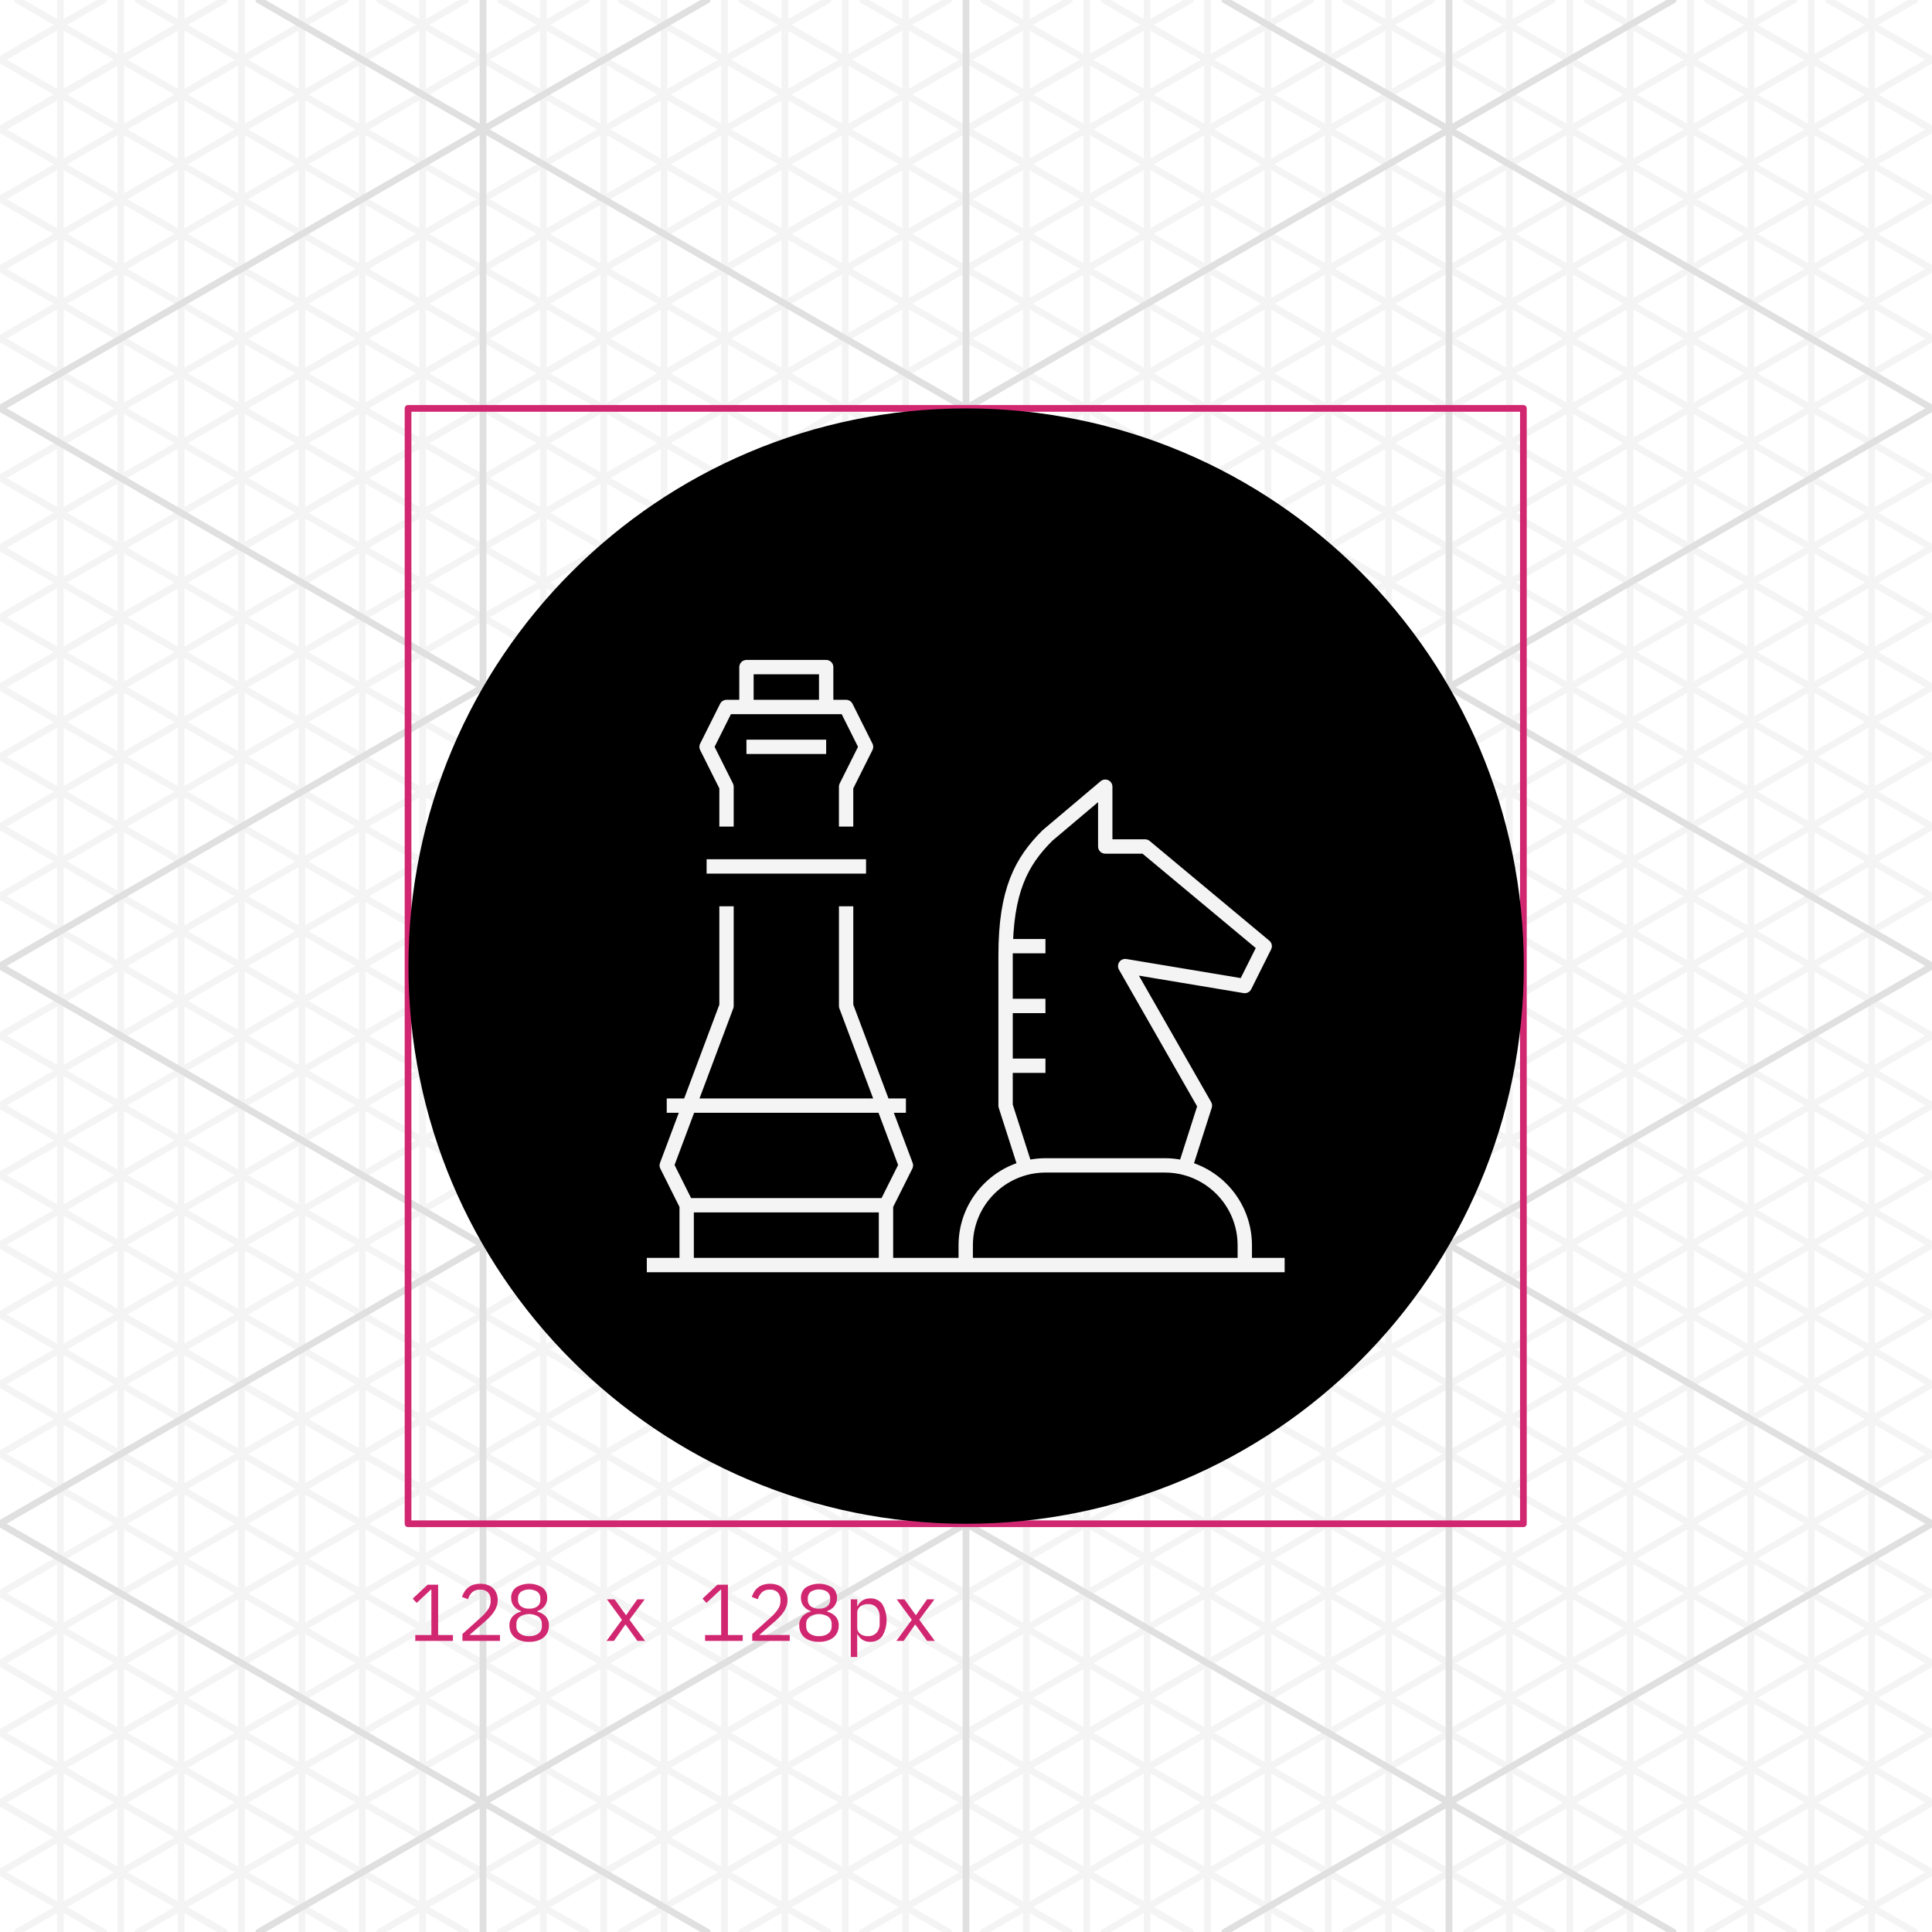
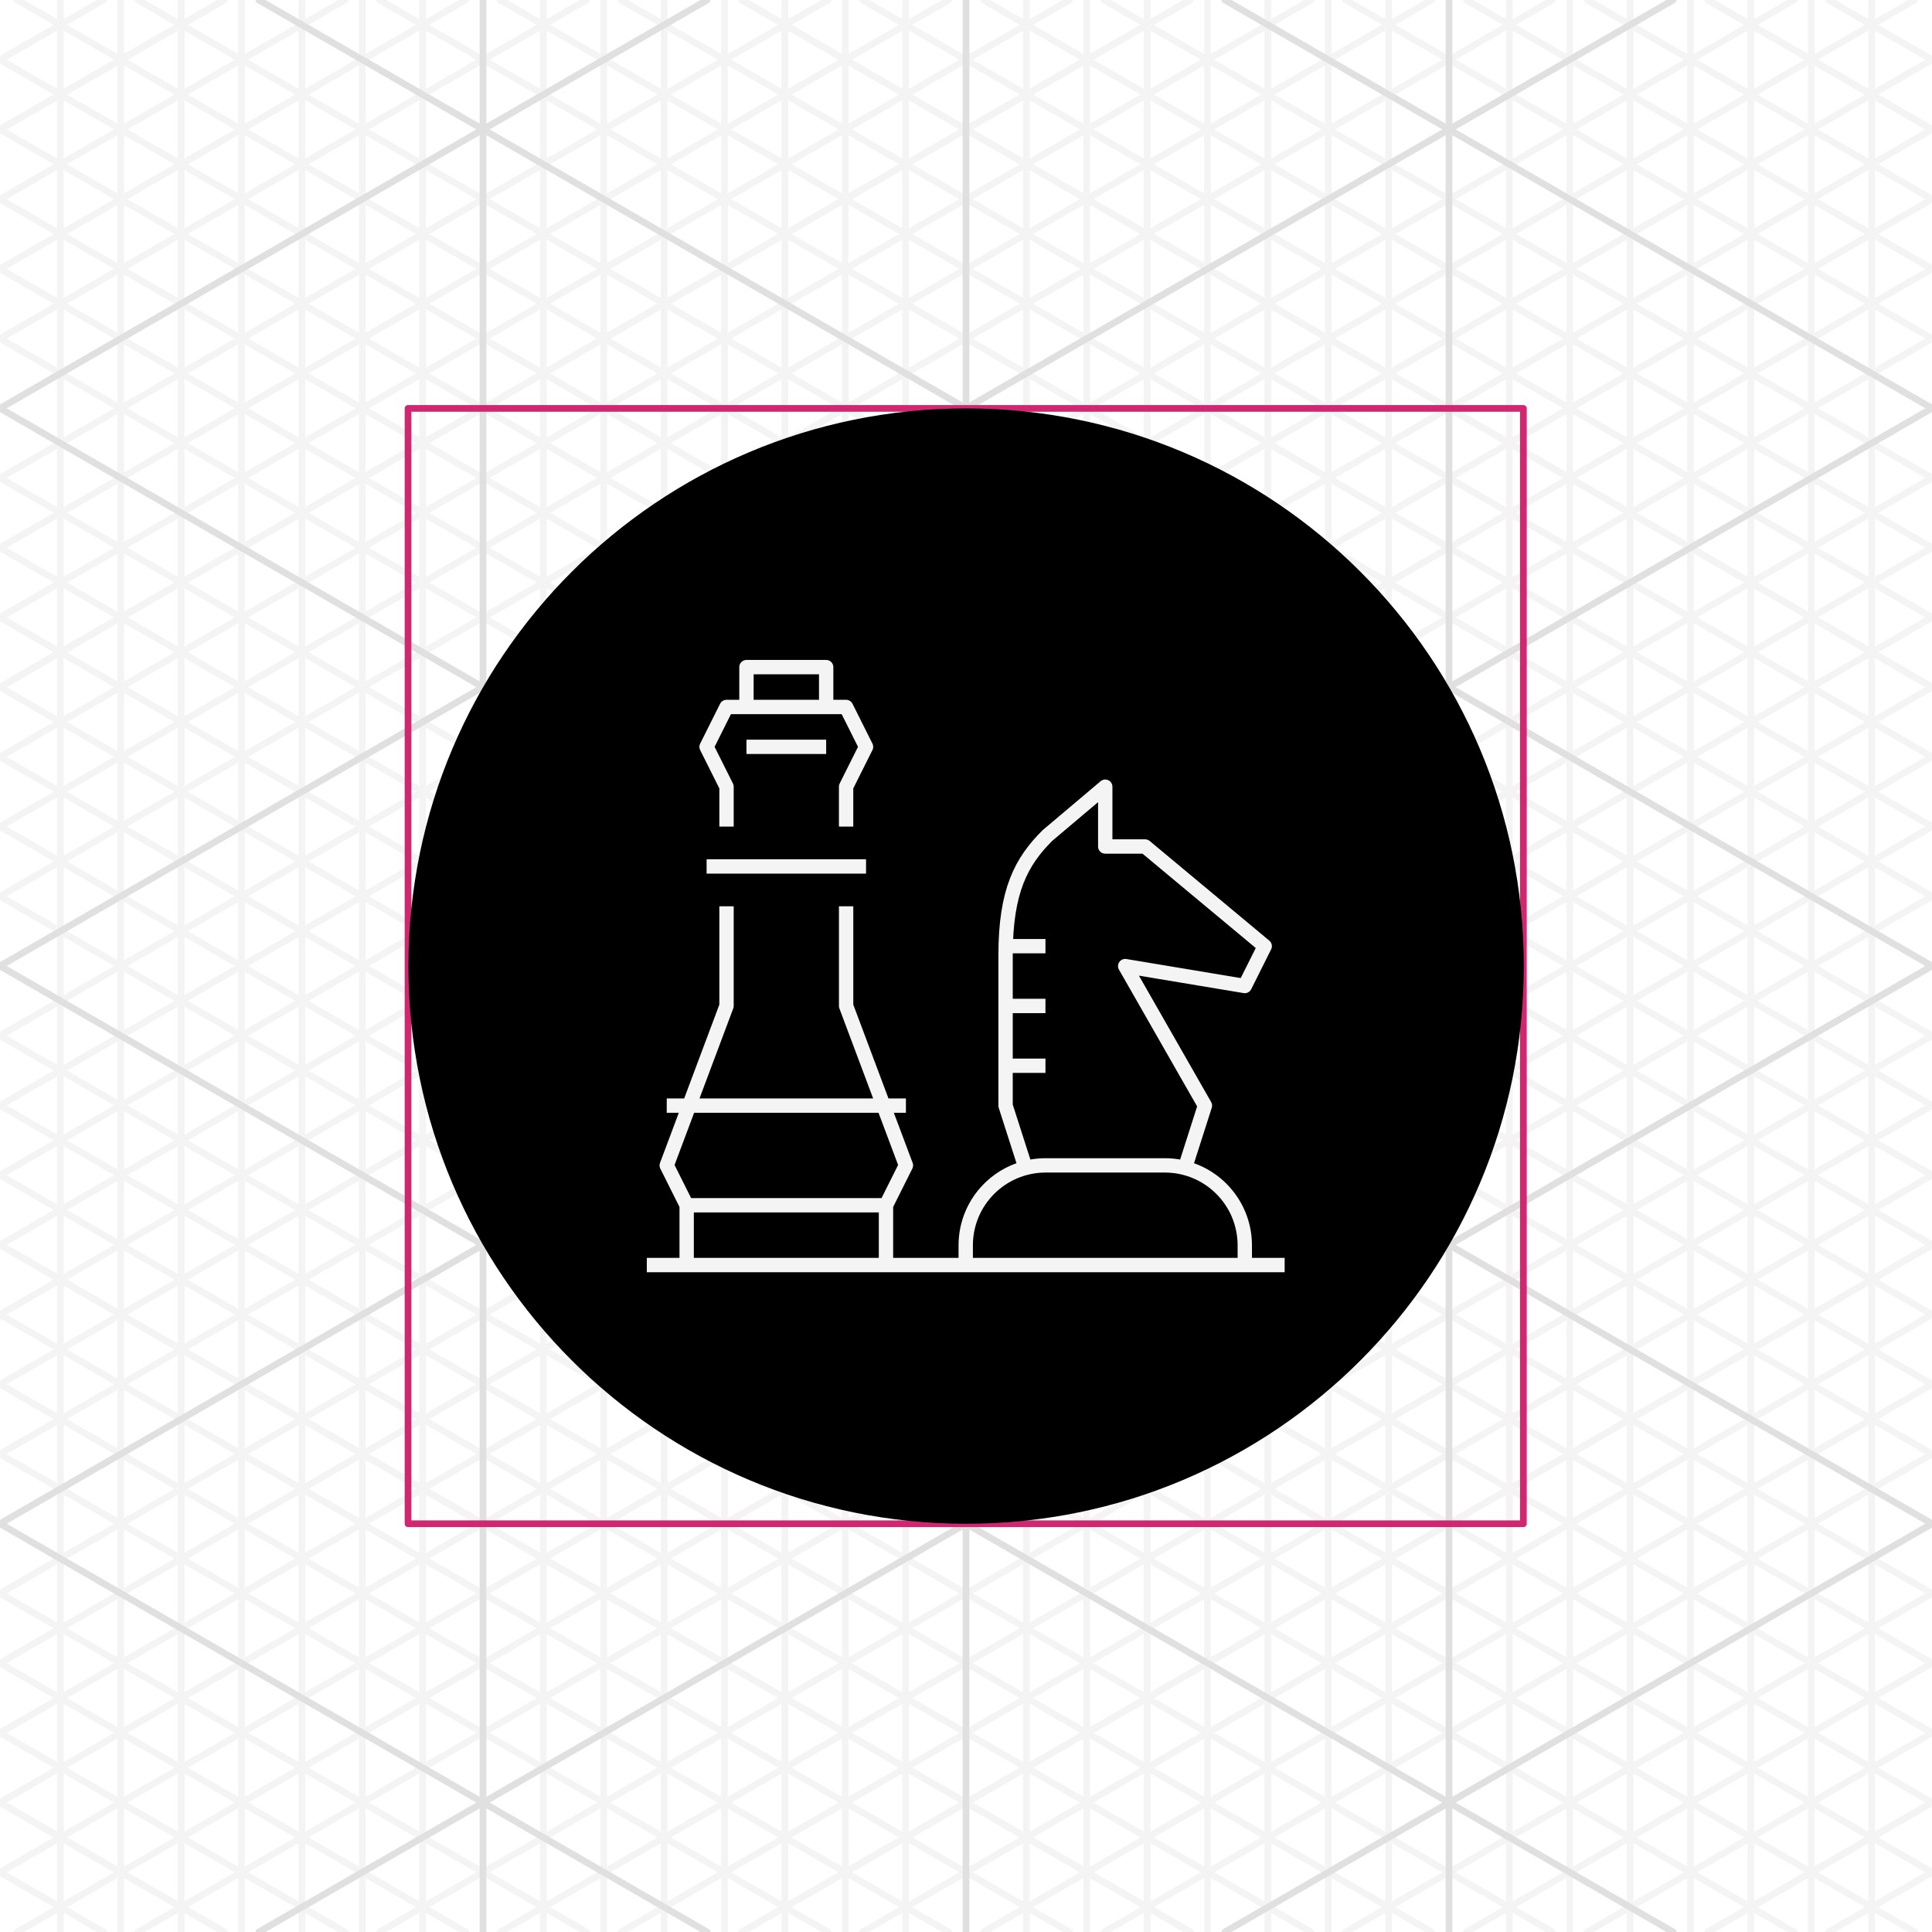
<svg xmlns="http://www.w3.org/2000/svg" viewBox="0 0 288 288">
  <defs>
-     <style>.cls-1{fill:#fff;}.cls-2,.cls-3,.cls-4,.cls-5,.cls-6{fill:none;}.cls-2,.cls-5{stroke:#f4f4f4;}.cls-2,.cls-3{stroke-linecap:round;stroke-miterlimit:10;}.cls-3{stroke:#e0e0e0;}.cls-4{stroke:#d12771;}.cls-4,.cls-5{stroke-linejoin:round;}.cls-5{stroke-width:2.139px;}.cls-7{fill:#d12771;}</style>
+     <style>.cls-1,.cls-4,.cls-5,.cls-6,.cls-7{fill:none;}.cls-2{fill:#fff;}.cls-3{clip-path:url(#clip-path);}.cls-4,.cls-7{stroke:#f4f4f4;}.cls-4,.cls-5{stroke-linecap:round;stroke-miterlimit:10;}.cls-5{stroke:#e0e0e0;}.cls-6{stroke:#d12771;}.cls-6,.cls-7{stroke-linejoin:round;}.cls-7{stroke-width:2.139px;}</style>
+     <clipPath id="clip-path">
+       <rect class="cls-1" width="288" height="288" />
+     </clipPath>
  </defs>
  <g id="Layer_3" data-name="Layer 3">
-     <rect class="cls-1" width="288" height="288" />
-     <line class="cls-2" x1="9" x2="9" y2="288" />
-     <line class="cls-2" x1="18" x2="18" y2="288" />
-     <line class="cls-2" x1="27" x2="27" y2="288" />
-     <line class="cls-2" x1="36" x2="36" y2="288" />
-     <line class="cls-2" x1="45" x2="45" y2="288" />
-     <line class="cls-2" x1="54" x2="54" y2="288" />
-     <line class="cls-2" x1="63" x2="63" y2="288" />
-     <line class="cls-2" x1="81" x2="81" y2="288" />
-     <line class="cls-2" x1="90" x2="90" y2="288" />
-     <line class="cls-2" x1="99" x2="99" y2="288" />
-     <line class="cls-2" x1="108" x2="108" y2="288" />
-     <line class="cls-2" x1="117" x2="117" y2="288" />
-     <line class="cls-2" x1="126" x2="126" y2="288" />
-     <line class="cls-2" x1="135" x2="135" y2="288" />
-     <line class="cls-2" x1="153" x2="153" y2="288" />
-     <line class="cls-2" x1="162" x2="162" y2="288" />
-     <line class="cls-2" x1="171" x2="171" y2="288" />
-     <line class="cls-2" x1="180" x2="180" y2="288" />
-     <line class="cls-2" x1="189" x2="189" y2="288" />
-     <line class="cls-2" x1="198" x2="198" y2="288" />
-     <line class="cls-2" x1="207" x2="207" y2="288" />
-     <line class="cls-2" x1="225" x2="225" y2="288" />
-     <line class="cls-2" x1="234" x2="234" y2="288" />
-     <line class="cls-2" x1="243" x2="243" y2="288" />
-     <line class="cls-2" x1="252" x2="252" y2="288" />
-     <line class="cls-2" x1="261" x2="261" y2="288" />
-     <line class="cls-2" x1="270" x2="270" y2="288" />
-     <line class="cls-2" x1="279" x2="279" y2="288" />
-     <line class="cls-2" x1="56.585" y1="288" x2="288" y2="154.392" />
-     <line class="cls-2" x1="74.585" y1="288" x2="288" y2="164.785" />
-     <line class="cls-2" x1="92.585" y1="288" x2="288" y2="175.177" />
-     <line class="cls-2" x1="110.585" y1="288" x2="288" y2="185.569" />
-     <line class="cls-2" x1="128.585" y1="288" x2="288" y2="195.962" />
-     <line class="cls-2" x1="146.585" y1="288" x2="288" y2="206.354" />
-     <line class="cls-2" x1="164.585" y1="288" x2="288" y2="216.746" />
-     <line class="cls-2" x1="200.585" y1="288" x2="288" y2="237.531" />
-     <line class="cls-2" x1="218.585" y1="288" x2="288" y2="247.923" />
-     <line class="cls-2" x1="236.585" y1="288" x2="288" y2="258.315" />
-     <line class="cls-2" x1="254.585" y1="288" x2="288" y2="268.708" />
-     <line class="cls-2" x1="254.585" y1="288" x2="288" y2="268.708" />
-     <line class="cls-2" x1="272.585" y1="288" x2="288" y2="279.1" />
-     <line class="cls-2" x1="110.585" y1="288" x2="288" y2="185.569" />
-     <line class="cls-2" x1="231.415" y2="133.608" />
-     <line class="cls-2" x1="213.415" y2="123.215" />
-     <line class="cls-2" x1="195.415" y2="112.823" />
-     <line class="cls-2" x1="177.415" y2="102.431" />
-     <line class="cls-2" x1="159.415" y2="92.038" />
-     <line class="cls-2" x1="141.415" y2="81.646" />
-     <line class="cls-2" x1="123.415" y2="71.254" />
-     <line class="cls-2" x1="87.415" y2="50.469" />
-     <line class="cls-2" x1="69.415" y2="40.077" />
-     <line class="cls-2" x1="51.415" y2="29.685" />
-     <line class="cls-2" x1="33.415" y2="19.292" />
-     <line class="cls-2" x1="33.415" y2="19.292" />
-     <line class="cls-2" x1="15.415" y2="8.9" />
-     <line class="cls-2" x1="177.415" y2="102.431" />
-     <line class="cls-2" x1="20.585" y1="288" x2="288" y2="133.608" />
-     <line class="cls-2" x1="2.585" y1="288" x2="288" y2="123.215" />
-     <line class="cls-2" y1="279.1" x2="288" y2="112.823" />
-     <line class="cls-2" y1="268.708" x2="288" y2="102.431" />
-     <line class="cls-2" y1="258.315" x2="288" y2="92.038" />
-     <line class="cls-2" y1="247.923" x2="288" y2="81.646" />
-     <line class="cls-2" y1="237.531" x2="288" y2="71.254" />
-     <line class="cls-2" y1="216.746" x2="288" y2="50.469" />
-     <line class="cls-2" y1="206.354" x2="288" y2="40.077" />
-     <line class="cls-2" y1="195.962" x2="288" y2="29.685" />
-     <line class="cls-2" y1="185.569" x2="288" y2="19.292" />
-     <line class="cls-2" y1="175.177" x2="288" y2="8.9" />
-     <line class="cls-2" y1="164.785" x2="285.415" />
-     <line class="cls-2" y1="154.392" x2="267.415" />
-     <line class="cls-2" x1="231.415" y1="288" y2="154.392" />
-     <line class="cls-2" x1="213.415" y1="288" y2="164.785" />
-     <line class="cls-2" x1="195.415" y1="288" y2="175.177" />
-     <line class="cls-2" x1="177.415" y1="288" y2="185.569" />
-     <line class="cls-2" x1="159.415" y1="288" y2="195.962" />
-     <line class="cls-2" x1="141.415" y1="288" y2="206.354" />
-     <line class="cls-2" x1="123.415" y1="288" y2="216.746" />
-     <line class="cls-2" x1="87.415" y1="288" y2="237.531" />
-     <line class="cls-2" x1="69.415" y1="288" y2="247.923" />
-     <line class="cls-2" x1="51.415" y1="288" y2="258.315" />
-     <line class="cls-2" x1="33.415" y1="288" y2="268.708" />
-     <line class="cls-2" x1="33.415" y1="288" y2="268.708" />
-     <line class="cls-2" x1="15.415" y1="288" y2="279.1" />
-     <line class="cls-2" x1="177.415" y1="288" y2="185.569" />
-     <line class="cls-2" x1="56.585" x2="288" y2="133.608" />
-     <line class="cls-2" x1="74.585" x2="288" y2="123.215" />
-     <line class="cls-2" x1="92.585" x2="288" y2="112.823" />
-     <line class="cls-2" x1="110.585" x2="288" y2="102.431" />
-     <line class="cls-2" x1="128.585" x2="288" y2="92.038" />
-     <line class="cls-2" x1="146.585" x2="288" y2="81.646" />
-     <line class="cls-2" x1="164.585" x2="288" y2="71.254" />
-     <line class="cls-2" x1="200.585" x2="288" y2="50.469" />
-     <line class="cls-2" x1="218.585" x2="288" y2="40.077" />
-     <line class="cls-2" x1="236.585" x2="288" y2="29.685" />
-     <line class="cls-2" x1="254.585" x2="288" y2="19.292" />
-     <line class="cls-2" x1="254.585" x2="288" y2="19.292" />
-     <line class="cls-2" x1="272.585" x2="288" y2="8.9" />
-     <line class="cls-2" x1="110.585" x2="288" y2="102.431" />
-     <line class="cls-2" x1="267.415" y1="288" y2="133.608" />
-     <line class="cls-2" x1="285.415" y1="288" y2="123.215" />
-     <line class="cls-2" x1="288" y1="279.1" y2="112.823" />
-     <line class="cls-2" x1="288" y1="268.708" y2="102.431" />
-     <line class="cls-2" x1="288" y1="258.315" y2="92.038" />
-     <line class="cls-2" x1="288" y1="247.923" y2="81.646" />
-     <line class="cls-2" x1="288" y1="237.531" y2="71.254" />
-     <line class="cls-2" x1="288" y1="216.746" y2="50.469" />
-     <line class="cls-2" x1="288" y1="206.354" y2="40.077" />
-     <line class="cls-2" x1="288" y1="195.962" y2="29.685" />
-     <line class="cls-2" x1="288" y1="185.569" y2="19.292" />
-     <line class="cls-2" x1="288" y1="175.177" y2="8.9" />
-     <line class="cls-2" x1="288" y1="164.785" x2="2.585" />
-     <line class="cls-2" x1="288" y1="154.392" x2="20.585" />
-     <line class="cls-3" x1="105.415" y1="288" y2="227.138" />
-     <line class="cls-3" x1="182.585" x2="288" y2="60.862" />
-     <line class="cls-3" x1="249.415" y1="288" y2="144" />
-     <line class="cls-3" x1="288" y1="227.138" y2="60.862" />
-     <line class="cls-3" x1="288" y1="144" x2="38.585" />
-     <line class="cls-3" x1="182.585" y1="288" x2="288" y2="227.138" />
-     <line class="cls-3" x1="105.415" y2="60.862" />
-     <line class="cls-3" x1="38.585" y1="288" x2="288" y2="144" />
-     <line class="cls-3" y1="227.138" x2="288" y2="60.862" />
-     <line class="cls-3" y1="144" x2="249.415" />
-     <line class="cls-3" x1="72" x2="72" y2="288" />
-     <line class="cls-3" x1="144" x2="144" y2="288" />
-     <line class="cls-3" x1="216" x2="216" y2="288" />
-     <rect class="cls-4" x="60.826" y="60.881" width="166.264" height="166.264" />
+     <rect class="cls-2" width="288" height="288" />
+     <g class="cls-3">
+       <line class="cls-4" x1="9" x2="9" y2="288" />
+       <line class="cls-4" x1="18" x2="18" y2="288" />
+       <line class="cls-4" x1="27" x2="27" y2="288" />
+       <line class="cls-4" x1="36" x2="36" y2="288" />
+       <line class="cls-4" x1="45" x2="45" y2="288" />
+       <line class="cls-4" x1="54" x2="54" y2="288" />
+       <line class="cls-4" x1="63" x2="63" y2="288" />
+       <line class="cls-4" x1="81" x2="81" y2="288" />
+       <line class="cls-4" x1="90" x2="90" y2="288" />
+       <line class="cls-4" x1="99" x2="99" y2="288" />
+       <line class="cls-4" x1="108" x2="108" y2="288" />
+       <line class="cls-4" x1="117" x2="117" y2="288" />
+       <line class="cls-4" x1="126" x2="126" y2="288" />
+       <line class="cls-4" x1="135" x2="135" y2="288" />
+       <line class="cls-4" x1="153" x2="153" y2="288" />
+       <line class="cls-4" x1="162" x2="162" y2="288" />
+       <line class="cls-4" x1="171" x2="171" y2="288" />
+       <line class="cls-4" x1="180" x2="180" y2="288" />
+       <line class="cls-4" x1="189" x2="189" y2="288" />
+       <line class="cls-4" x1="198" x2="198" y2="288" />
+       <line class="cls-4" x1="207" x2="207" y2="288" />
+       <line class="cls-4" x1="225" x2="225" y2="288" />
+       <line class="cls-4" x1="234" x2="234" y2="288" />
+       <line class="cls-4" x1="243" x2="243" y2="288" />
+       <line class="cls-4" x1="252" x2="252" y2="288" />
+       <line class="cls-4" x1="261" x2="261" y2="288" />
+       <line class="cls-4" x1="270" x2="270" y2="288" />
+       <line class="cls-4" x1="279" x2="279" y2="288" />
+       <line class="cls-4" x1="56.585" y1="288" x2="288" y2="154.392" />
+       <line class="cls-4" x1="74.585" y1="288" x2="288" y2="164.785" />
+       <line class="cls-4" x1="92.585" y1="288" x2="288" y2="175.177" />
+       <line class="cls-4" x1="110.585" y1="288" x2="288" y2="185.569" />
+       <line class="cls-4" x1="128.585" y1="288" x2="288" y2="195.962" />
+       <line class="cls-4" x1="146.585" y1="288" x2="288" y2="206.354" />
+       <line class="cls-4" x1="164.585" y1="288" x2="288" y2="216.746" />
+       <line class="cls-4" x1="200.585" y1="288" x2="288" y2="237.531" />
+       <line class="cls-4" x1="218.585" y1="288" x2="288" y2="247.923" />
+       <line class="cls-4" x1="236.585" y1="288" x2="288" y2="258.315" />
+       <line class="cls-4" x1="254.585" y1="288" x2="288" y2="268.708" />
+       <line class="cls-4" x1="254.585" y1="288" x2="288" y2="268.708" />
+       <line class="cls-4" x1="272.585" y1="288" x2="288" y2="279.1" />
+       <line class="cls-4" x1="110.585" y1="288" x2="288" y2="185.569" />
+       <line class="cls-4" x1="231.415" y2="133.608" />
+       <line class="cls-4" x1="213.415" y2="123.215" />
+       <line class="cls-4" x1="195.415" y2="112.823" />
+       <line class="cls-4" x1="177.415" y2="102.431" />
+       <line class="cls-4" x1="159.415" y2="92.038" />
+       <line class="cls-4" x1="141.415" y2="81.646" />
+       <line class="cls-4" x1="123.415" y2="71.254" />
+       <line class="cls-4" x1="87.415" y2="50.469" />
+       <line class="cls-4" x1="69.415" y2="40.077" />
+       <line class="cls-4" x1="51.415" y2="29.685" />
+       <line class="cls-4" x1="33.415" y2="19.292" />
+       <line class="cls-4" x1="33.415" y2="19.292" />
+       <line class="cls-4" x1="15.415" y2="8.9" />
+       <line class="cls-4" x1="177.415" y2="102.431" />
+       <line class="cls-4" x1="20.585" y1="288" x2="288" y2="133.608" />
+       <line class="cls-4" x1="2.585" y1="288" x2="288" y2="123.215" />
+       <line class="cls-4" y1="279.1" x2="288" y2="112.823" />
+       <line class="cls-4" y1="268.708" x2="288" y2="102.431" />
+       <line class="cls-4" y1="258.315" x2="288" y2="92.038" />
+       <line class="cls-4" y1="247.923" x2="288" y2="81.646" />
+       <line class="cls-4" y1="237.531" x2="288" y2="71.254" />
+       <line class="cls-4" y1="216.746" x2="288" y2="50.469" />
+       <line class="cls-4" y1="206.354" x2="288" y2="40.077" />
+       <line class="cls-4" y1="195.962" x2="288" y2="29.685" />
+       <line class="cls-4" y1="185.569" x2="288" y2="19.292" />
+       <line class="cls-4" y1="175.177" x2="288" y2="8.9" />
+       <line class="cls-4" y1="164.785" x2="285.415" />
+       <line class="cls-4" y1="154.392" x2="267.415" />
+       <line class="cls-4" x1="231.415" y1="288" y2="154.392" />
+       <line class="cls-4" x1="213.415" y1="288" y2="164.785" />
+       <line class="cls-4" x1="195.415" y1="288" y2="175.177" />
+       <line class="cls-4" x1="177.415" y1="288" y2="185.569" />
+       <line class="cls-4" x1="159.415" y1="288" y2="195.962" />
+       <line class="cls-4" x1="141.415" y1="288" y2="206.354" />
+       <line class="cls-4" x1="123.415" y1="288" y2="216.746" />
+       <line class="cls-4" x1="87.415" y1="288" y2="237.531" />
+       <line class="cls-4" x1="69.415" y1="288" y2="247.923" />
+       <line class="cls-4" x1="51.415" y1="288" y2="258.315" />
+       <line class="cls-4" x1="33.415" y1="288" y2="268.708" />
+       <line class="cls-4" x1="33.415" y1="288" y2="268.708" />
+       <line class="cls-4" x1="15.415" y1="288" y2="279.1" />
+       <line class="cls-4" x1="177.415" y1="288" y2="185.569" />
+       <line class="cls-4" x1="56.585" x2="288" y2="133.608" />
+       <line class="cls-4" x1="74.585" x2="288" y2="123.215" />
+       <line class="cls-4" x1="92.585" x2="288" y2="112.823" />
+       <line class="cls-4" x1="110.585" x2="288" y2="102.431" />
+       <line class="cls-4" x1="128.585" x2="288" y2="92.038" />
+       <line class="cls-4" x1="146.585" x2="288" y2="81.646" />
+       <line class="cls-4" x1="164.585" x2="288" y2="71.254" />
+       <line class="cls-4" x1="200.585" x2="288" y2="50.469" />
+       <line class="cls-4" x1="218.585" x2="288" y2="40.077" />
+       <line class="cls-4" x1="236.585" x2="288" y2="29.685" />
+       <line class="cls-4" x1="254.585" x2="288" y2="19.292" />
+       <line class="cls-4" x1="254.585" x2="288" y2="19.292" />
+       <line class="cls-4" x1="272.585" x2="288" y2="8.9" />
+       <line class="cls-4" x1="110.585" x2="288" y2="102.431" />
+       <line class="cls-4" x1="267.415" y1="288" y2="133.608" />
+       <line class="cls-4" x1="285.415" y1="288" y2="123.215" />
+       <line class="cls-4" x1="288" y1="279.1" y2="112.823" />
+       <line class="cls-4" x1="288" y1="268.708" y2="102.431" />
+       <line class="cls-4" x1="288" y1="258.315" y2="92.038" />
+       <line class="cls-4" x1="288" y1="247.923" y2="81.646" />
+       <line class="cls-4" x1="288" y1="237.531" y2="71.254" />
+       <line class="cls-4" x1="288" y1="216.746" y2="50.469" />
+       <line class="cls-4" x1="288" y1="206.354" y2="40.077" />
+       <line class="cls-4" x1="288" y1="195.962" y2="29.685" />
+       <line class="cls-4" x1="288" y1="185.569" y2="19.292" />
+       <line class="cls-4" x1="288" y1="175.177" y2="8.9" />
+       <line class="cls-4" x1="288" y1="164.785" x2="2.585" />
+       <line class="cls-4" x1="288" y1="154.392" x2="20.585" />
+       <line class="cls-5" x1="105.415" y1="288" y2="227.138" />
+       <line class="cls-5" x1="182.585" x2="288" y2="60.862" />
+       <line class="cls-5" x1="249.415" y1="288" y2="144" />
+       <line class="cls-5" x1="288" y1="227.138" y2="60.862" />
+       <line class="cls-5" x1="288" y1="144" x2="38.585" />
+       <line class="cls-5" x1="182.585" y1="288" x2="288" y2="227.138" />
+       <line class="cls-5" x1="105.415" y2="60.862" />
+       <line class="cls-5" x1="38.585" y1="288" x2="288" y2="144" />
+       <line class="cls-5" y1="227.138" x2="288" y2="60.862" />
+       <line class="cls-5" y1="144" x2="249.415" />
+       <line class="cls-5" x1="72" x2="72" y2="288" />
+       <line class="cls-5" x1="144" x2="144" y2="288" />
+       <line class="cls-5" x1="216" x2="216" y2="288" />
+     </g>
+     <rect class="cls-6" x="60.826" y="60.881" width="166.264" height="166.264" />
    <circle cx="144.017" cy="144.013" r="83.132" />
-     <path id="strategy" class="cls-5" d="M96.418,188.58m8.914-59.423H129.1M99.39,164.811h35.654M108.3,135.1v14.856L99.39,173.724l2.97,5.943h29.712l2.971-5.943-8.914-23.769V135.1M102.36,179.667v8.913m29.712-8.913v8.913m-20.8-83.192h11.884V99.446H111.274Zm0,5.942h11.884m2.971,11.885v-5.943l2.972-5.942-2.972-5.942H108.3l-2.972,5.942,2.972,5.942v5.943M149.9,141.042h5.944m-5.944,8.913h5.944m-5.944,8.914h5.944m20.8,15.231,2.97-9.293-11.884-20.794,17.827,2.971,2.971-5.942L170.7,126.186h-5.942v-8.914l-8.633,7.29c-3.863,3.863-6.225,8.181-6.225,17.832v22.425l2.974,9.28M96.419,188.58H191.5m-5.942,0v-2.975a11.919,11.919,0,0,0-11.885-11.884H155.842a11.919,11.919,0,0,0-11.884,11.884v2.975" />
-     <rect class="cls-6" x="96.419" y="96.474" width="95.078" height="95.078" />
-     <path class="cls-7" d="M61.905,244.606v-.876h2.4v-6.755h-.084l-2.112,1.967-.588-.635,2.22-2.077h1.572v7.5h2.208v.876Z" />
-     <path class="cls-7" d="M74.529,244.606H68.937v-1.032l2.8-2.519a6.359,6.359,0,0,0,1.008-1.134,2.156,2.156,0,0,0,.4-1.231v-.143a1.626,1.626,0,0,0-.4-1.171,1.557,1.557,0,0,0-1.176-.413,1.659,1.659,0,0,0-1.182.39,2.358,2.358,0,0,0-.618,1.038l-.9-.336a3.576,3.576,0,0,1,.33-.727,2.451,2.451,0,0,1,1.32-1.073,3.515,3.515,0,0,1,2.184.012,2.285,2.285,0,0,1,.816.5,2.174,2.174,0,0,1,.5.768,2.647,2.647,0,0,1,.174.973,2.86,2.86,0,0,1-.138.9,3.534,3.534,0,0,1-.384.805,5.248,5.248,0,0,1-.588.75,9.52,9.52,0,0,1-.762.725l-2.34,2.04h4.548Z" />
-     <path class="cls-7" d="M78.885,244.75a4.023,4.023,0,0,1-1.284-.186,2.649,2.649,0,0,1-.918-.509,2.1,2.1,0,0,1-.552-.769,2.456,2.456,0,0,1-.186-.96,1.933,1.933,0,0,1,.468-1.368,2.533,2.533,0,0,1,1.236-.708v-.1a2.165,2.165,0,0,1-1.062-.738,1.964,1.964,0,0,1-.39-1.229,1.865,1.865,0,0,1,.708-1.531,3.729,3.729,0,0,1,3.96,0,1.865,1.865,0,0,1,.708,1.531,1.964,1.964,0,0,1-.39,1.229,2.165,2.165,0,0,1-1.062.738v.1a2.533,2.533,0,0,1,1.236.708,1.933,1.933,0,0,1,.468,1.368,2.456,2.456,0,0,1-.186.96,2.07,2.07,0,0,1-.558.769,2.725,2.725,0,0,1-.918.509A3.967,3.967,0,0,1,78.885,244.75Zm0-.852a2.2,2.2,0,0,0,1.392-.4,1.34,1.34,0,0,0,.5-1.116v-.265a1.342,1.342,0,0,0-.5-1.115,2.66,2.66,0,0,0-2.8,0,1.342,1.342,0,0,0-.5,1.115v.265a1.34,1.34,0,0,0,.5,1.116A2.2,2.2,0,0,0,78.885,243.9Zm0-4.1a1.917,1.917,0,0,0,1.242-.349,1.21,1.21,0,0,0,.426-1v-.168a1.2,1.2,0,0,0-.438-1,2.348,2.348,0,0,0-2.46,0,1.2,1.2,0,0,0-.438,1v.168a1.21,1.21,0,0,0,.426,1A1.917,1.917,0,0,0,78.885,239.8Z" />
-     <path class="cls-7" d="M90.417,244.606l2.3-3.143-2.244-3.049h1.152l.936,1.309.744,1.032h.048l.72-1.032L95,238.414h1.1l-2.268,3.036,2.328,3.156H95.013l-1.044-1.452-.708-.983h-.048l-.684.983-1.008,1.452Z" />
-     <path class="cls-7" d="M105.105,244.606v-.876h2.4v-6.755h-.084l-2.112,1.967-.588-.635,2.22-2.077h1.572v7.5h2.208v.876Z" />
-     <path class="cls-7" d="M117.728,244.606h-5.592v-1.032l2.8-2.519a6.359,6.359,0,0,0,1.008-1.134,2.156,2.156,0,0,0,.4-1.231v-.143a1.626,1.626,0,0,0-.4-1.171,1.557,1.557,0,0,0-1.176-.413,1.659,1.659,0,0,0-1.182.39,2.358,2.358,0,0,0-.618,1.038l-.9-.336a3.576,3.576,0,0,1,.33-.727,2.451,2.451,0,0,1,1.32-1.073,3.515,3.515,0,0,1,2.184.012,2.285,2.285,0,0,1,.816.5,2.174,2.174,0,0,1,.5.768,2.647,2.647,0,0,1,.174.973,2.86,2.86,0,0,1-.138.9,3.534,3.534,0,0,1-.384.805,5.248,5.248,0,0,1-.588.75,9.52,9.52,0,0,1-.762.725l-2.34,2.04h4.548Z" />
-     <path class="cls-7" d="M122.084,244.75a4.023,4.023,0,0,1-1.284-.186,2.649,2.649,0,0,1-.918-.509,2.1,2.1,0,0,1-.552-.769,2.456,2.456,0,0,1-.186-.96,1.933,1.933,0,0,1,.468-1.368,2.533,2.533,0,0,1,1.236-.708v-.1a2.165,2.165,0,0,1-1.062-.738,1.964,1.964,0,0,1-.39-1.229,1.865,1.865,0,0,1,.708-1.531,3.729,3.729,0,0,1,3.96,0,1.865,1.865,0,0,1,.708,1.531,1.964,1.964,0,0,1-.39,1.229,2.165,2.165,0,0,1-1.062.738v.1a2.533,2.533,0,0,1,1.236.708,1.933,1.933,0,0,1,.468,1.368,2.456,2.456,0,0,1-.186.96,2.07,2.07,0,0,1-.558.769,2.725,2.725,0,0,1-.918.509A3.967,3.967,0,0,1,122.084,244.75Zm0-.852a2.2,2.2,0,0,0,1.392-.4,1.34,1.34,0,0,0,.5-1.116v-.265a1.342,1.342,0,0,0-.5-1.115,2.66,2.66,0,0,0-2.8,0,1.342,1.342,0,0,0-.5,1.115v.265a1.34,1.34,0,0,0,.5,1.116A2.2,2.2,0,0,0,122.084,243.9Zm0-4.1a1.917,1.917,0,0,0,1.242-.349,1.21,1.21,0,0,0,.426-1v-.168a1.2,1.2,0,0,0-.438-1,2.348,2.348,0,0,0-2.46,0,1.2,1.2,0,0,0-.438,1v.168a1.21,1.21,0,0,0,.426,1A1.917,1.917,0,0,0,122.084,239.8Z" />
-     <path class="cls-7" d="M126.824,238.414h.96v1.009h.048a2.005,2.005,0,0,1,1.908-1.153,2.108,2.108,0,0,1,1.782.852,4.762,4.762,0,0,1,0,4.776,2.1,2.1,0,0,1-1.782.852,2.007,2.007,0,0,1-1.908-1.151h-.048v3.408h-.96Zm2.544,5.484a1.666,1.666,0,0,0,1.3-.509,1.935,1.935,0,0,0,.462-1.351v-1.056a1.933,1.933,0,0,0-.462-1.349,1.668,1.668,0,0,0-1.3-.511,2.176,2.176,0,0,0-.612.084,1.6,1.6,0,0,0-.5.246,1.206,1.206,0,0,0-.342.4,1.134,1.134,0,0,0-.126.546v2.231a1.136,1.136,0,0,0,.126.547,1.21,1.21,0,0,0,.342.4,1.519,1.519,0,0,0,.5.246A2.176,2.176,0,0,0,129.368,243.9Z" />
-     <path class="cls-7" d="M133.616,244.606l2.3-3.143-2.244-3.049h1.152l.936,1.309.744,1.032h.048l.72-1.032.924-1.309h1.1l-2.268,3.036,2.328,3.156h-1.152l-1.044-1.452-.708-.983h-.048l-.684.983-1.008,1.452Z" />
+     <path id="strategy" class="cls-7" d="M96.418,188.58m8.914-59.423H129.1M99.39,164.811h35.654M108.3,135.1v14.856L99.39,173.724l2.97,5.943h29.711l2.972-5.943-8.914-23.769V135.1M102.36,179.667v8.913m29.712-8.913v8.913m-20.8-83.192h11.884V99.446H111.274Zm0,5.942h11.884m2.971,11.885v-5.943l2.971-5.942-2.971-5.942H108.3l-2.971,5.942,2.971,5.942v5.943M149.9,141.042h5.945m-5.945,8.913h5.945m-5.945,8.914h5.945m20.8,15.231,2.97-9.293-11.884-20.794,17.826,2.971,2.972-5.942L170.7,126.186h-5.943v-8.914l-8.632,7.29c-3.863,3.863-6.226,8.181-6.226,17.832v22.425l2.975,9.28M96.419,188.58H191.5m-5.942,0v-2.975a11.919,11.919,0,0,0-11.885-11.884H155.842a11.919,11.919,0,0,0-11.884,11.884v2.975" />
+     <rect class="cls-1" x="96.418" y="96.474" width="95.078" height="95.078" />
  </g>
</svg>
